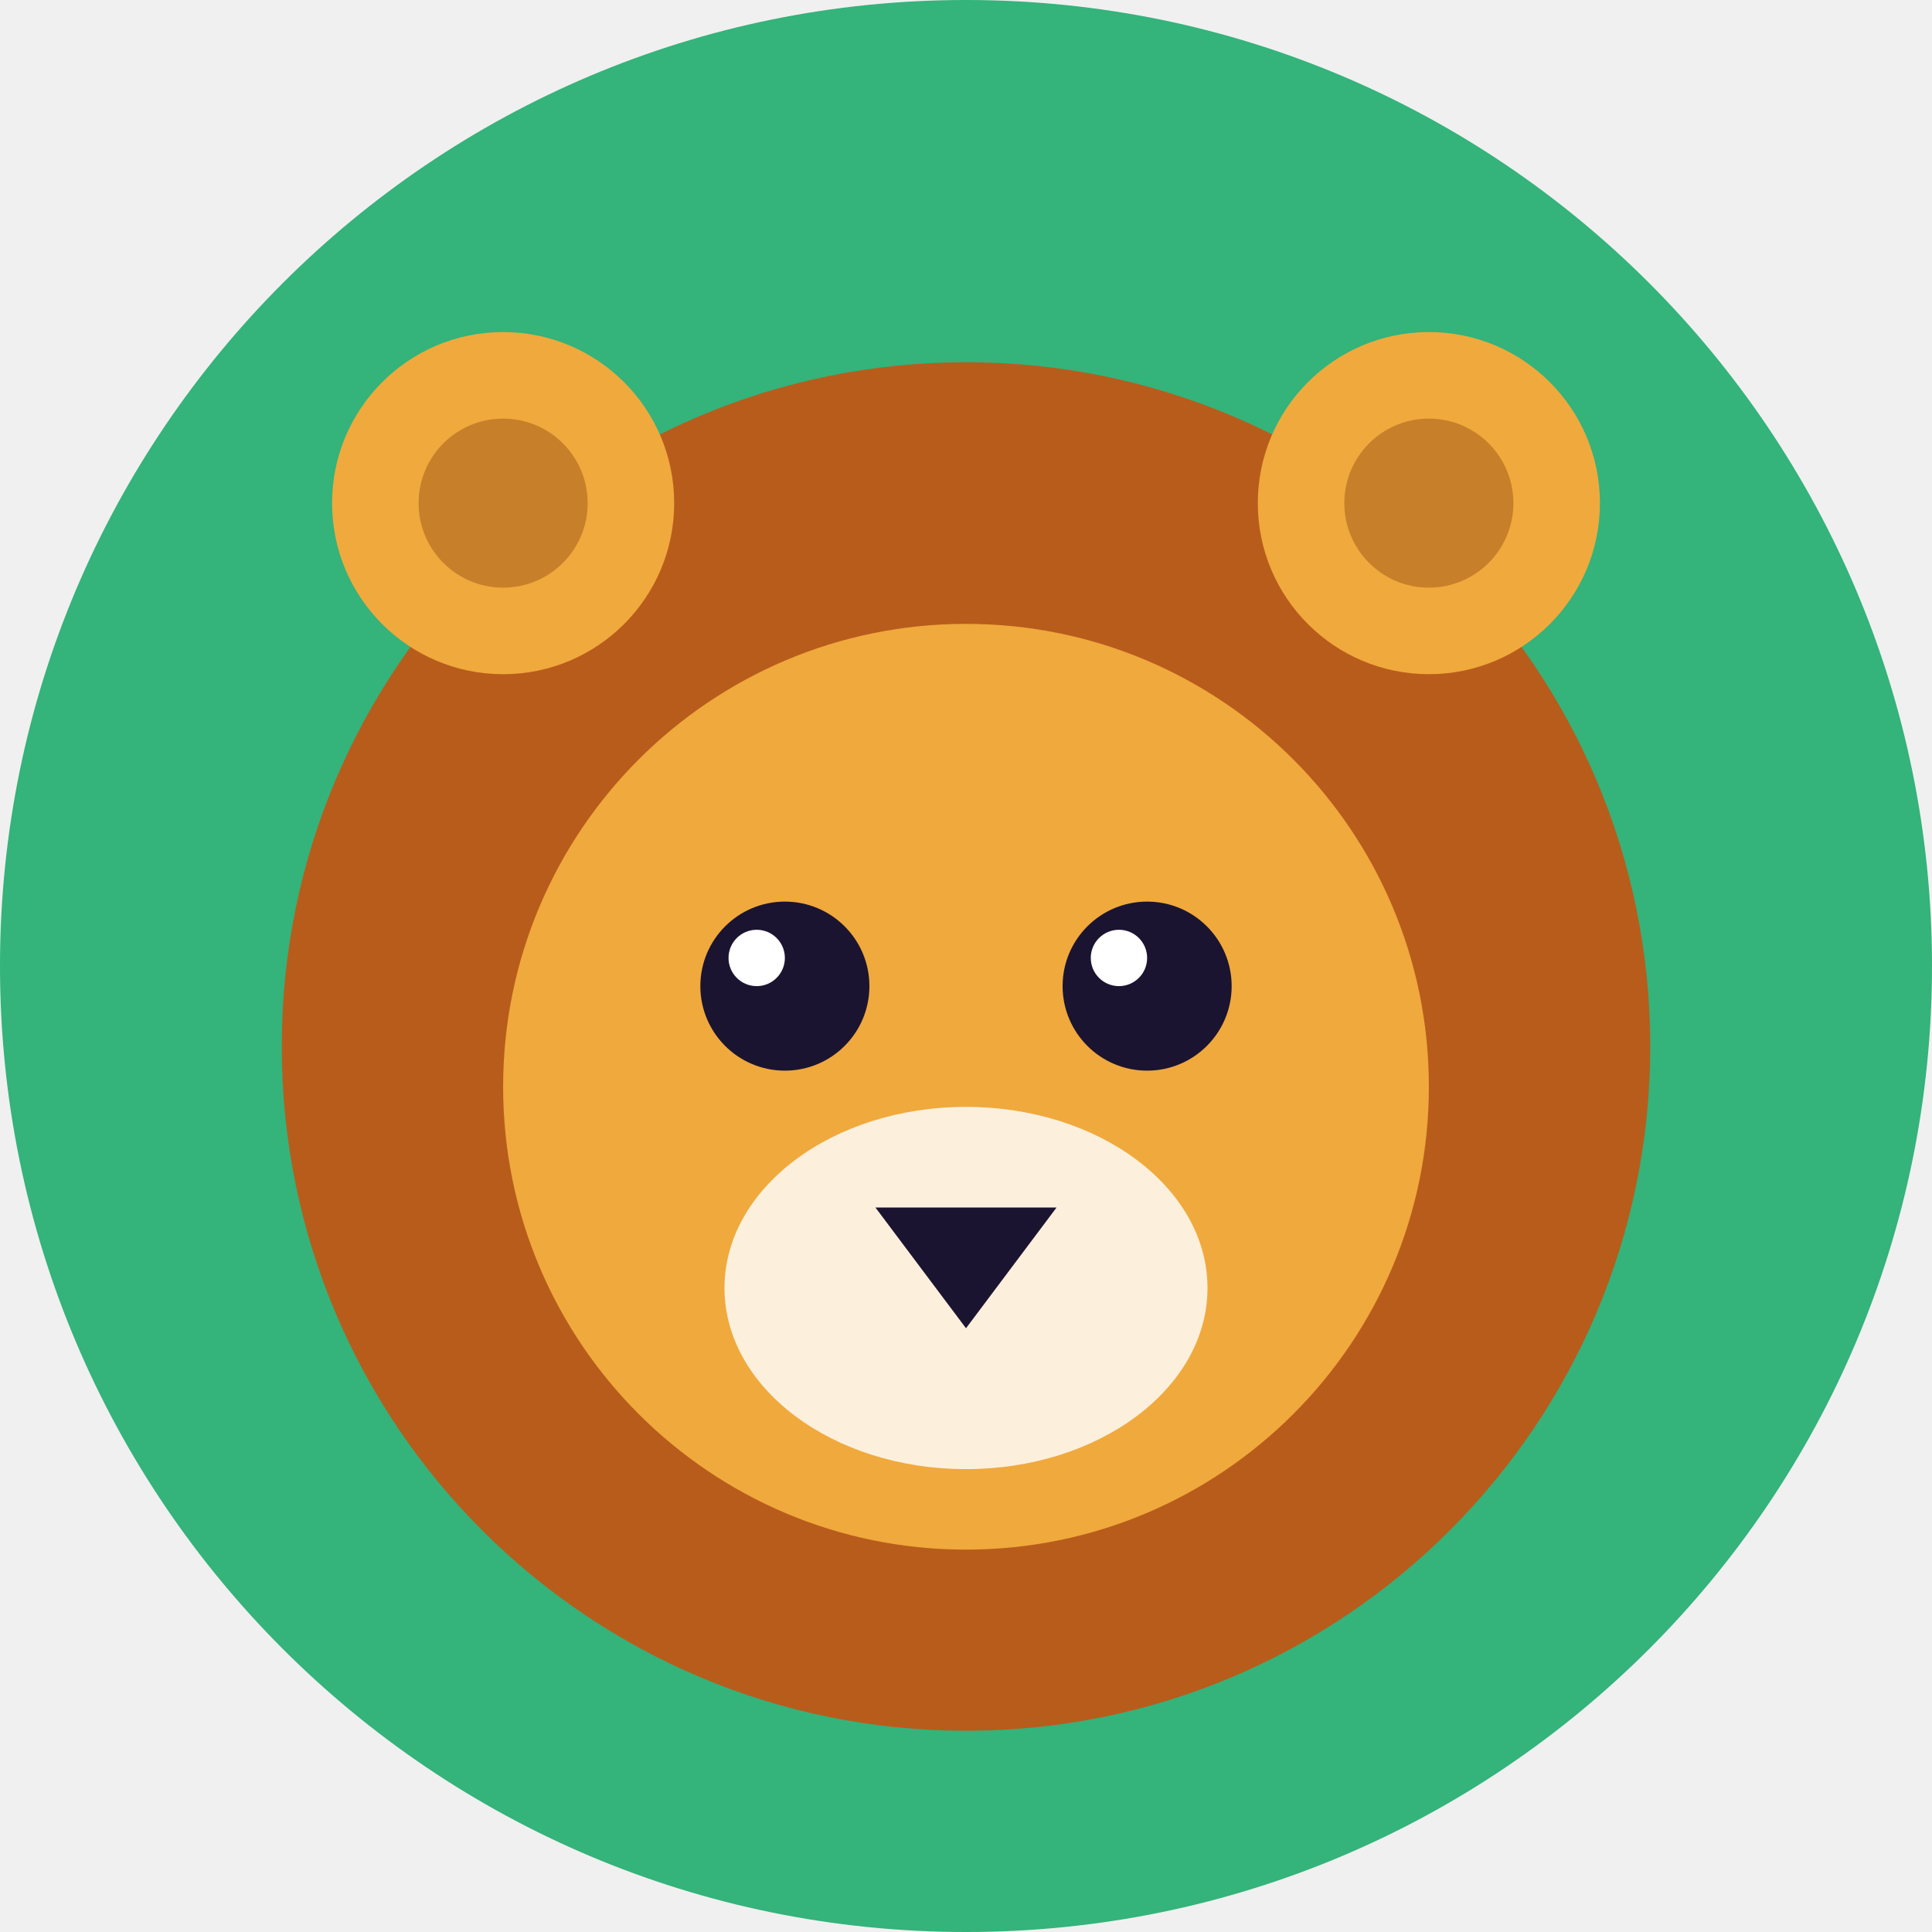
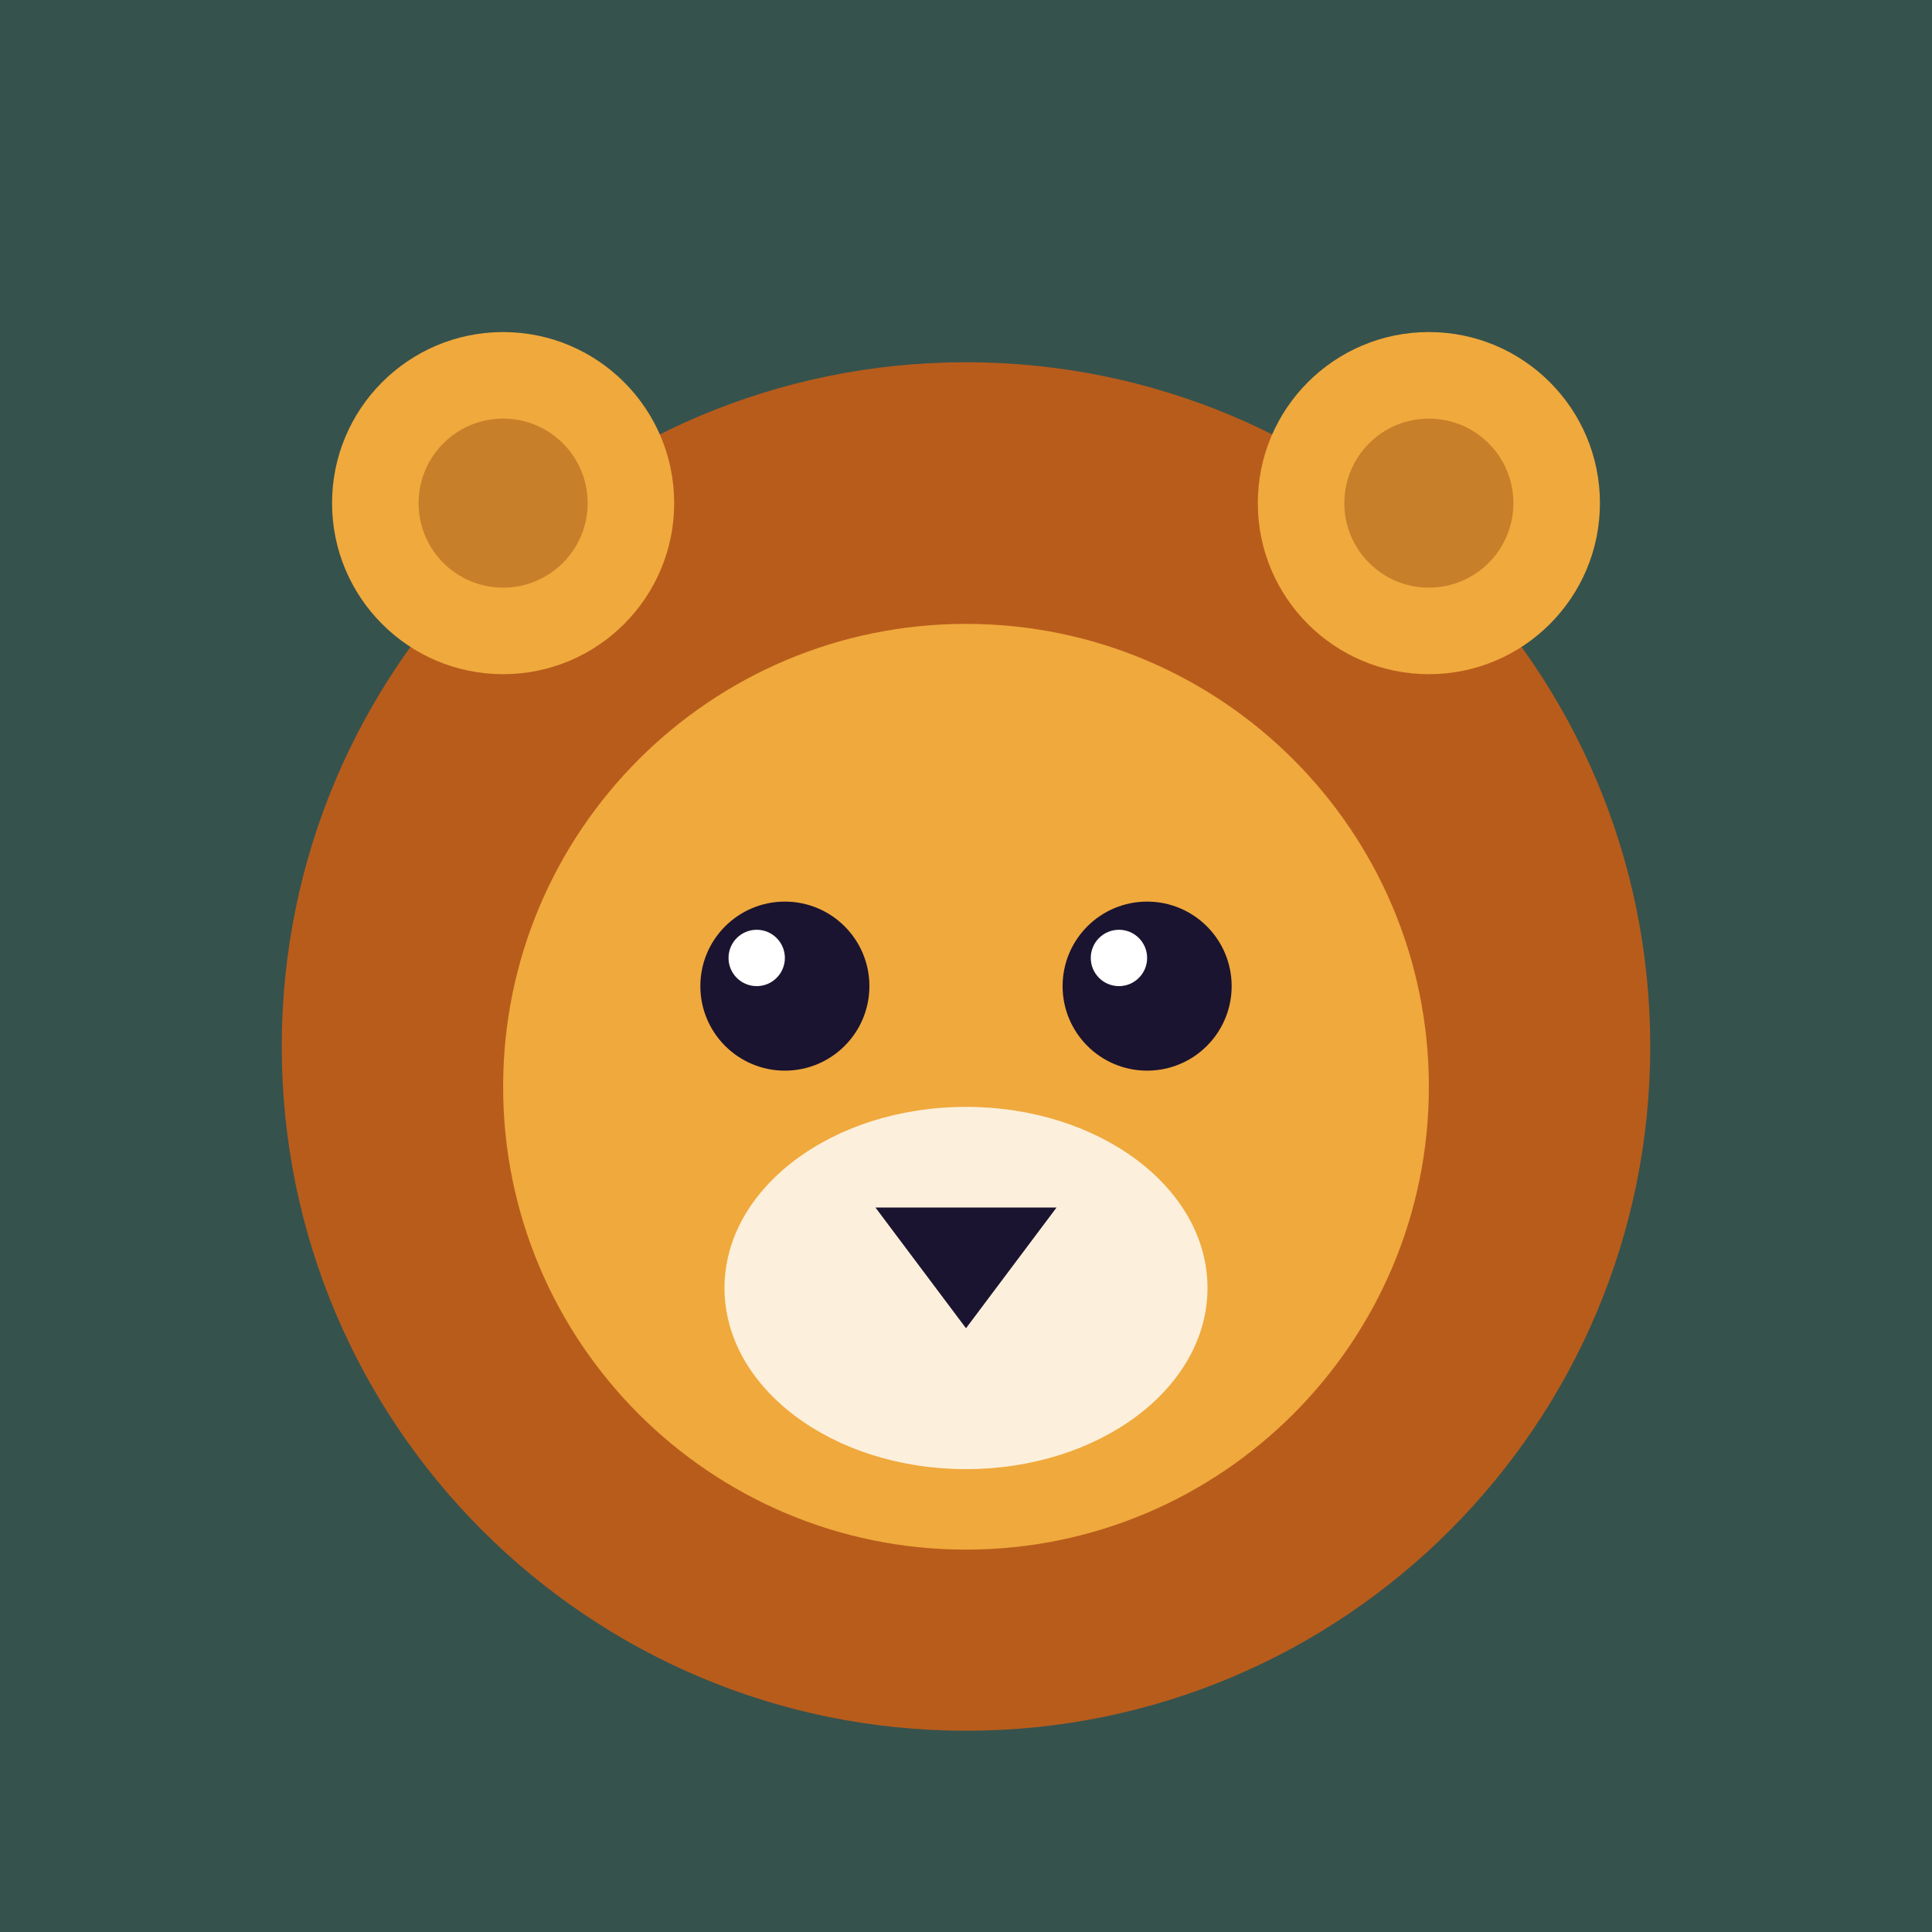
<svg xmlns="http://www.w3.org/2000/svg" viewBox="0 0 96 96">
-   <circle cx="48" cy="48" r="48" fill="#34B37A" />
+   <rect width="96" height="96" fill="#36524C" />
  <circle cx="48" cy="52" r="34" fill="#B85C1C" />
  <circle cx="25" cy="25" r="8.5" fill="#F0A93C" />
  <circle cx="71" cy="25" r="8.5" fill="#F0A93C" />
  <circle cx="25" cy="25" r="4.2" fill="#C77F2A" />
  <circle cx="71" cy="25" r="4.2" fill="#C77F2A" />
  <circle cx="48" cy="54" r="23" fill="#F0A93C" />
  <ellipse cx="48" cy="64" rx="12" ry="9" fill="#FCF0DC" />
  <circle cx="39" cy="49" r="4.2" fill="#1B1430" />
  <circle cx="37.6" cy="47.6" r="1.4" fill="#fff" />
  <circle cx="57" cy="49" r="4.2" fill="#1B1430" />
  <circle cx="55.6" cy="47.6" r="1.4" fill="#fff" />
  <path d="M43.5 60 L52.5 60 L48 66 Z" fill="#1B1430" />
</svg>
